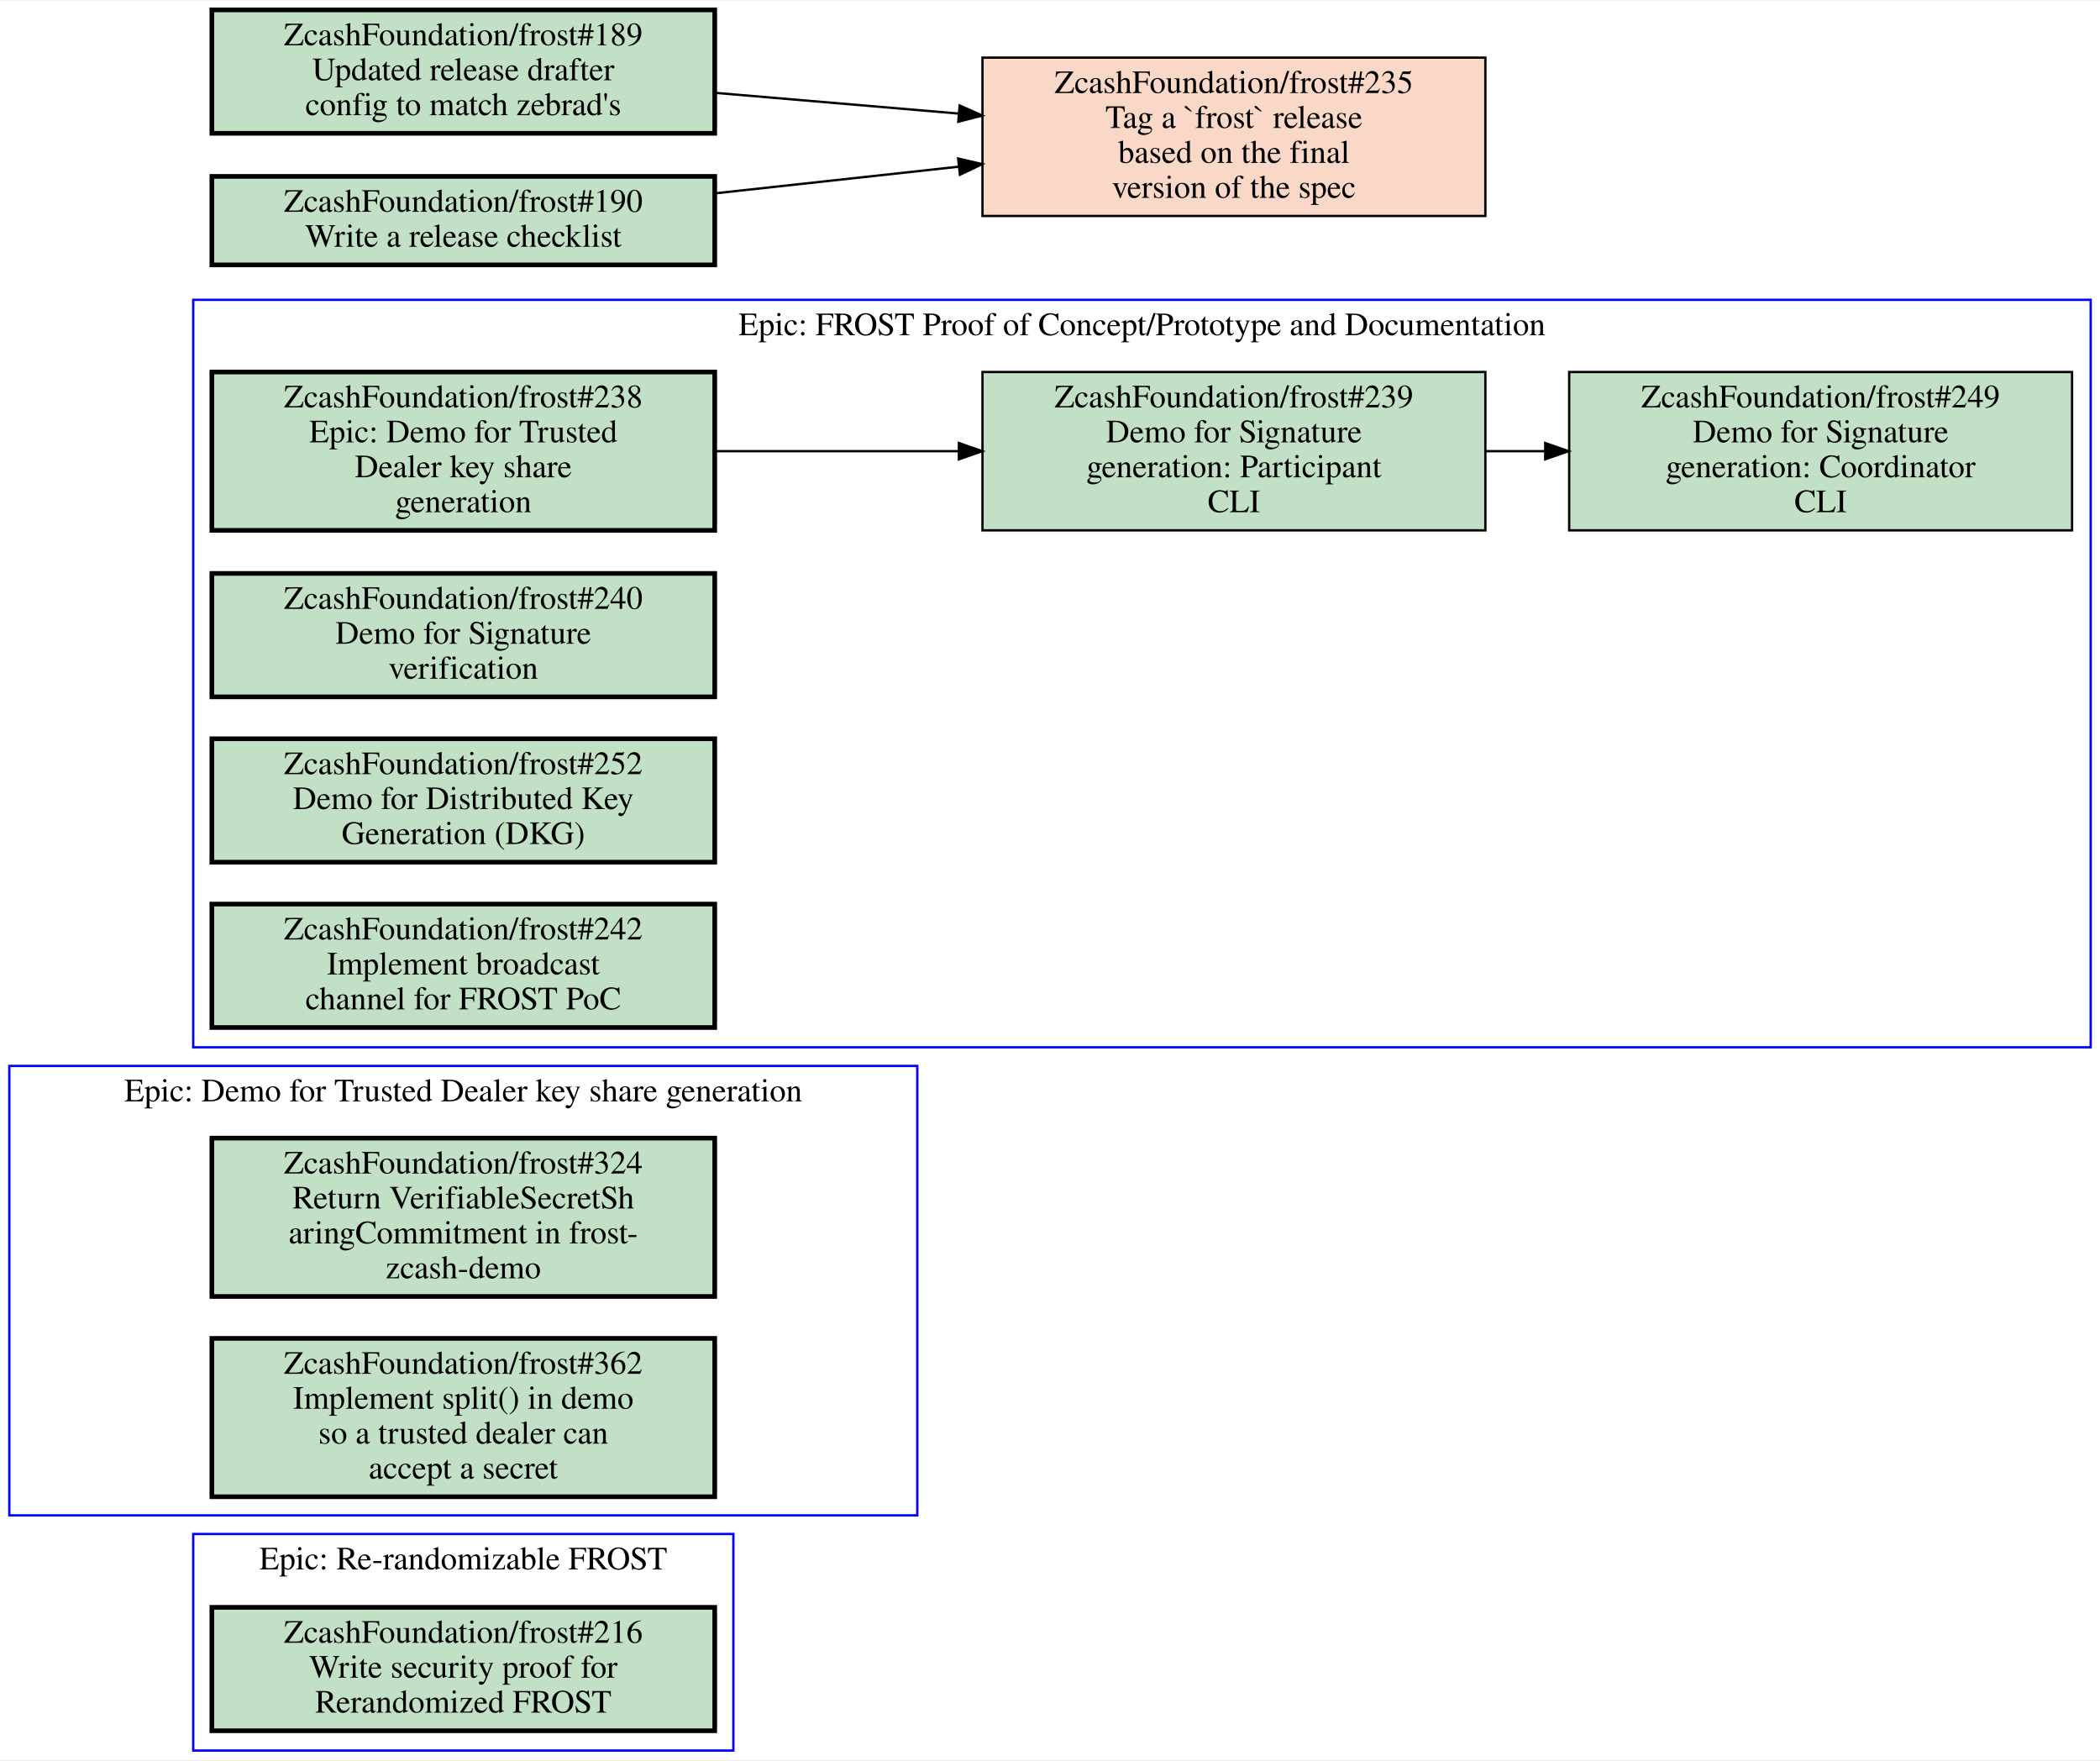
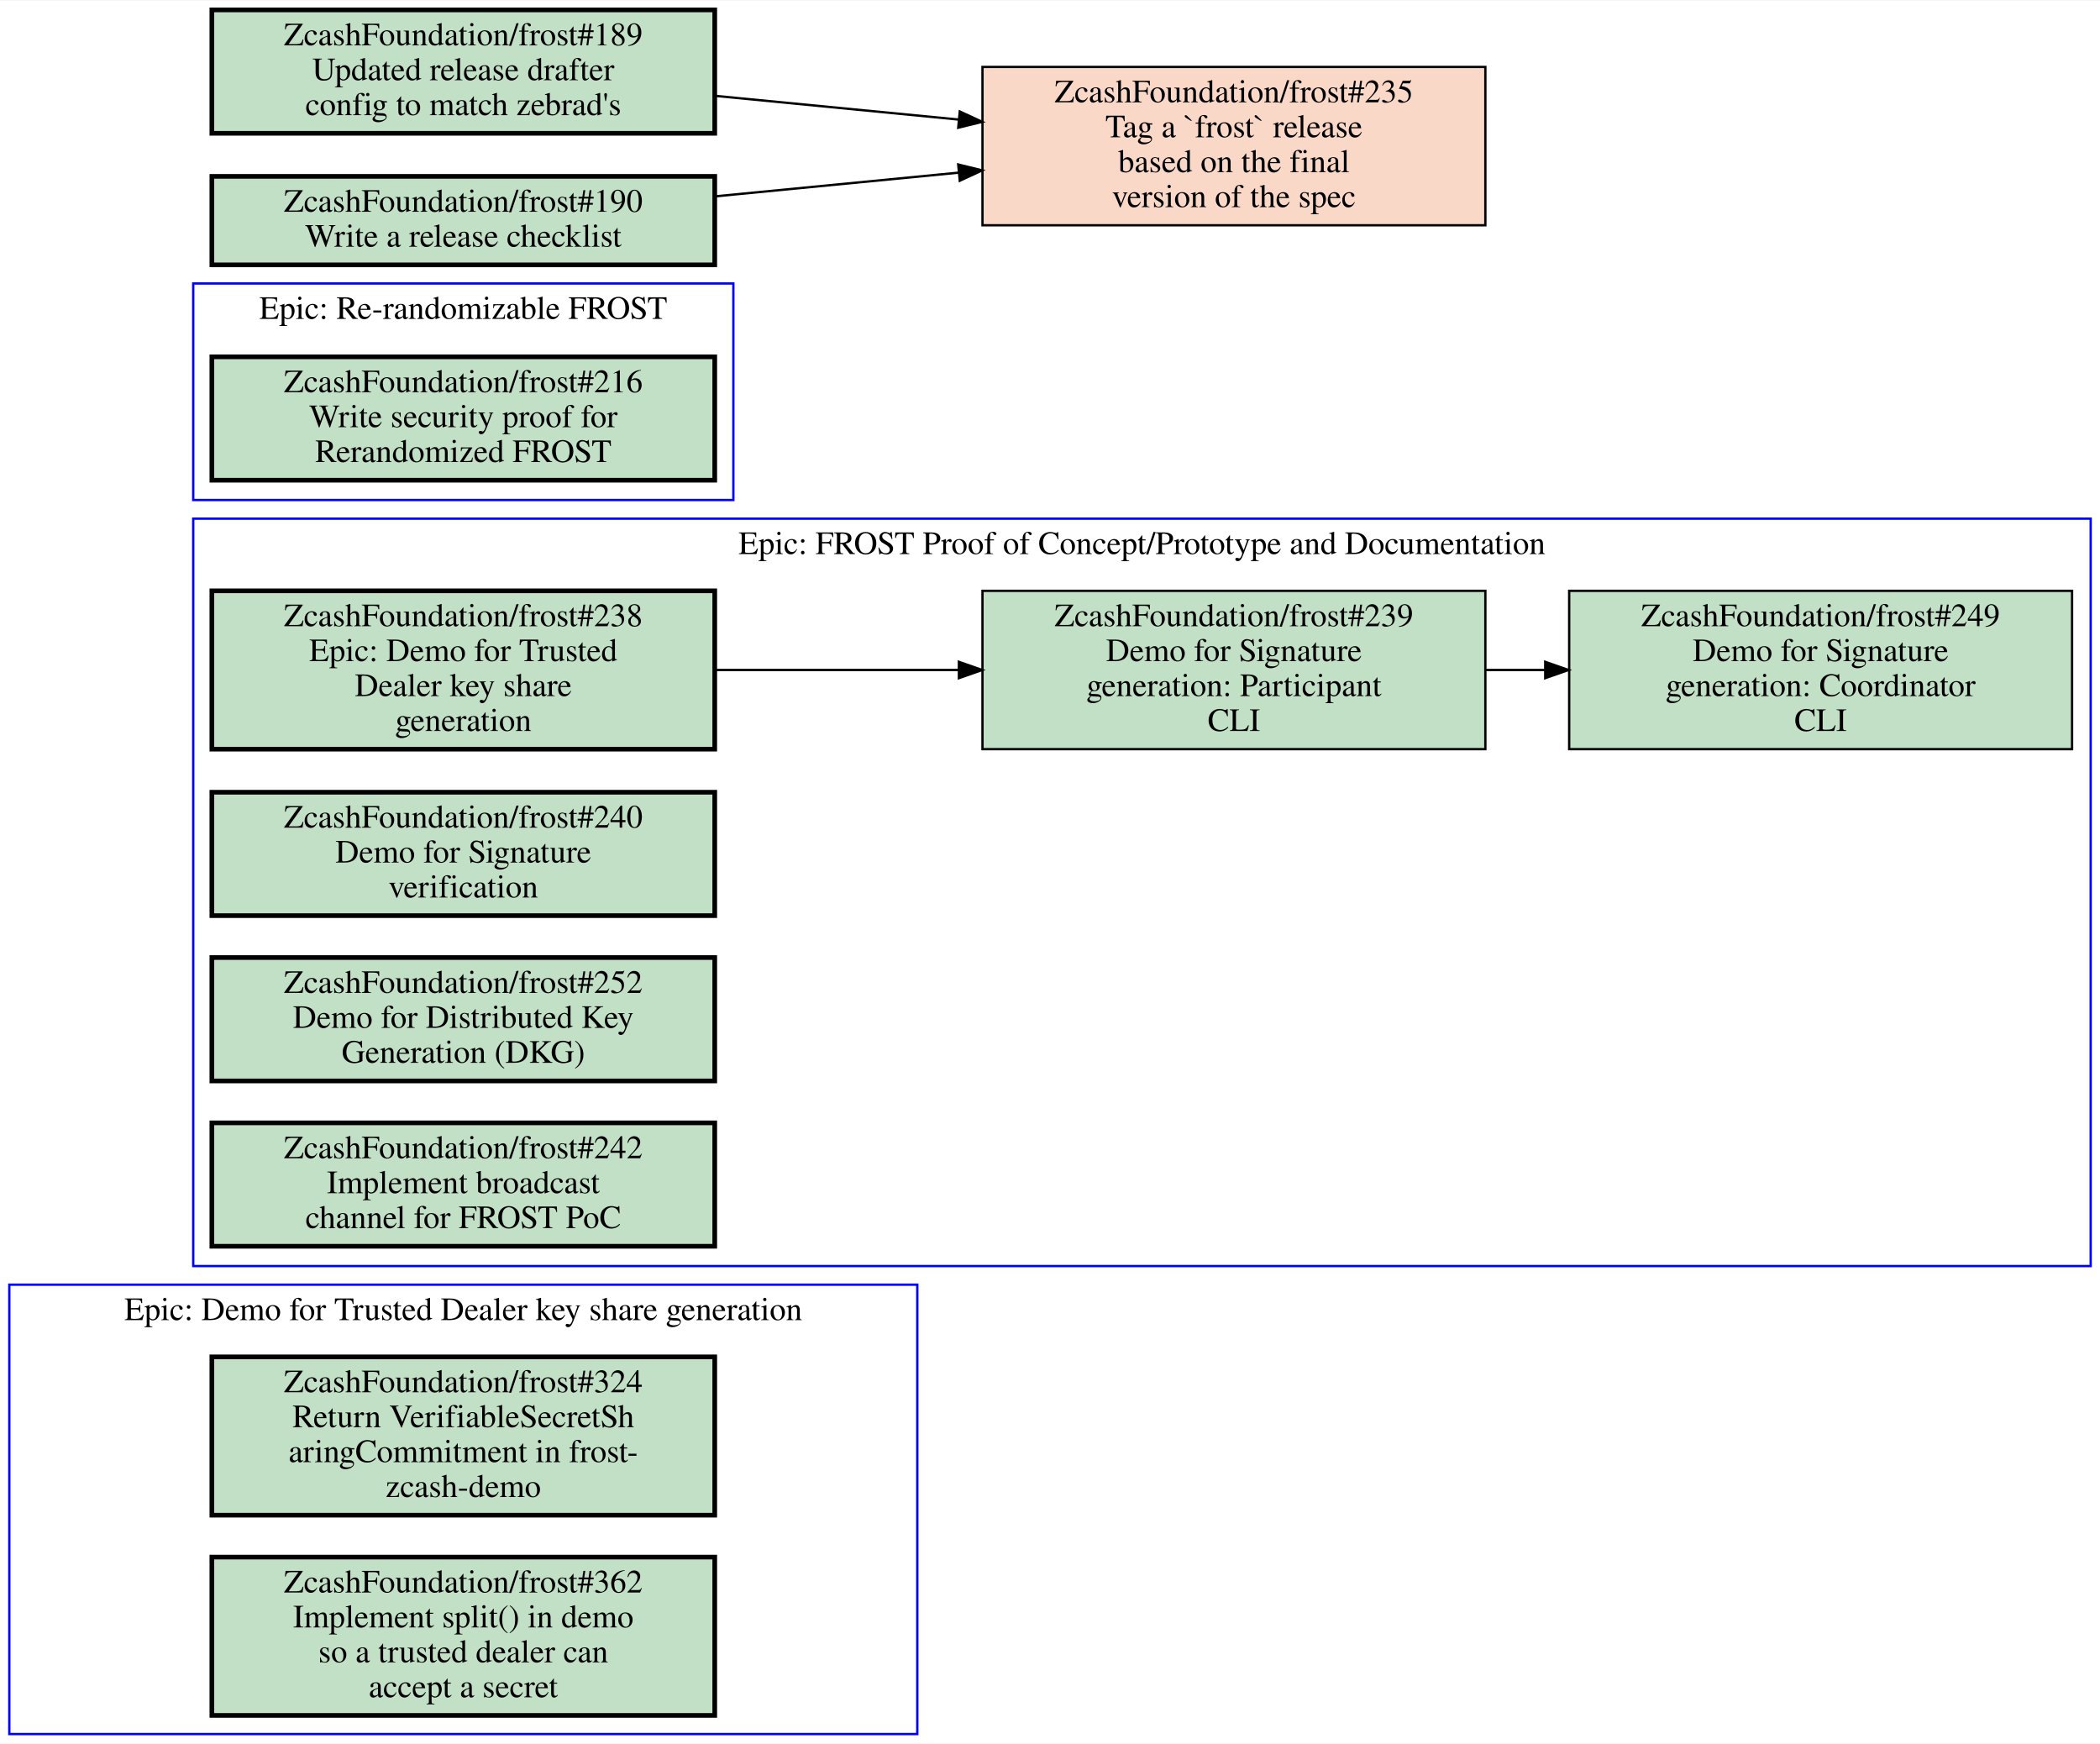
- <svg xmlns="http://www.w3.org/2000/svg" xmlns:xlink="http://www.w3.org/1999/xlink" width="902pt" height="756pt" viewBox="0.00 0.00 902.00 755.50">
-   <g id="graph0" class="graph" transform="scale(1 1) rotate(0) translate(4 751.5)">
-     <polygon fill="white" stroke="transparent" points="-4,4 -4,-751.5 898,-751.5 898,4 -4,4" />
+ <svg xmlns="http://www.w3.org/2000/svg" xmlns:xlink="http://www.w3.org/1999/xlink" width="902pt" height="749pt" viewBox="0.00 0.00 902.00 748.50">
+   <g id="graph0" class="graph" transform="scale(1 1) rotate(0) translate(4 744.5)">
+     <polygon fill="white" stroke="transparent" points="-4,4 -4,-744.5 898,-744.5 898,4 -4,4" />
    <g id="clust1" class="cluster">
-       <polygon fill="none" stroke="blue" points="79,0 79,-93 311,-93 311,0 79,0" />
-       <text text-anchor="middle" x="195" y="-77.8" font-family="Times,serif" font-size="14.00">Epic: Re-randomizable FROST</text>
+       <polygon fill="none" stroke="blue" points="79,-201 79,-522 894,-522 894,-201 79,-201" />
+       <text text-anchor="middle" x="486.5" y="-506.8" font-family="Times,serif" font-size="14.00">Epic: FROST Proof of Concept/Prototype and Documentation</text>
    </g>
    <g id="clust2" class="cluster">
-       <polygon fill="none" stroke="blue" points="79,-302 79,-623 894,-623 894,-302 79,-302" />
-       <text text-anchor="middle" x="486.5" y="-607.8" font-family="Times,serif" font-size="14.00">Epic: FROST Proof of Concept/Prototype and Documentation</text>
+       <polygon fill="none" stroke="blue" points="0,0 0,-193 390,-193 390,0 0,0" />
+       <text text-anchor="middle" x="195" y="-177.8" font-family="Times,serif" font-size="14.00">Epic: Demo for Trusted Dealer key share generation</text>
    </g>
    <g id="clust3" class="cluster">
-       <polygon fill="none" stroke="blue" points="0,-101 0,-294 390,-294 390,-101 0,-101" />
-       <text text-anchor="middle" x="195" y="-278.8" font-family="Times,serif" font-size="14.00">Epic: Demo for Trusted Dealer key share generation</text>
+       <polygon fill="none" stroke="blue" points="79,-530 79,-623 311,-623 311,-530 79,-530" />
+       <text text-anchor="middle" x="195" y="-607.8" font-family="Times,serif" font-size="14.00">Epic: Re-randomizable FROST</text>
    </g>
    <g id="node1" class="node open">
      <g id="a_node1">
-         <a xlink:href="https://github.com/ZcashFoundation/frost/issues/216" xlink:title="ZcashFoundation/frost#216&#10;Write security proof for&#10;Rerandomized FROST" target="_blank">
-           <polygon fill="#c2e0c6" stroke="black" stroke-width="2" points="303,-61.5 87,-61.5 87,-8.5 303,-8.5 303,-61.5" />
-           <text text-anchor="middle" x="195" y="-46.3" font-family="Times,serif" font-size="14.00">ZcashFoundation/frost#216</text>
-           <text text-anchor="middle" x="195" y="-31.3" font-family="Times,serif" font-size="14.00">Write security proof for</text>
-           <text text-anchor="middle" x="195" y="-16.3" font-family="Times,serif" font-size="14.00">Rerandomized FROST</text>
+         <a xlink:href="https://github.com/ZcashFoundation/frost/issues/238" xlink:title="ZcashFoundation/frost#238&#10;Epic: Demo for Trusted&#10;Dealer key share&#10;generation" target="_blank">
+           <polygon fill="#c2e0c6" stroke="black" stroke-width="2" points="303,-491 87,-491 87,-423 303,-423 303,-491" />
+           <text text-anchor="middle" x="195" y="-475.8" font-family="Times,serif" font-size="14.00">ZcashFoundation/frost#238</text>
+           <text text-anchor="middle" x="195" y="-460.8" font-family="Times,serif" font-size="14.00">Epic: Demo for Trusted</text>
+           <text text-anchor="middle" x="195" y="-445.8" font-family="Times,serif" font-size="14.00">Dealer key share</text>
+           <text text-anchor="middle" x="195" y="-430.8" font-family="Times,serif" font-size="14.00">generation</text>
        </a>
      </g>
    </g>
    <g id="node2" class="node open">
      <g id="a_node2">
-         <a xlink:href="https://github.com/ZcashFoundation/frost/issues/238" xlink:title="ZcashFoundation/frost#238&#10;Epic: Demo for Trusted&#10;Dealer key share&#10;generation" target="_blank">
-           <polygon fill="#c2e0c6" stroke="black" stroke-width="2" points="303,-592 87,-592 87,-524 303,-524 303,-592" />
-           <text text-anchor="middle" x="195" y="-576.8" font-family="Times,serif" font-size="14.00">ZcashFoundation/frost#238</text>
-           <text text-anchor="middle" x="195" y="-561.8" font-family="Times,serif" font-size="14.00">Epic: Demo for Trusted</text>
-           <text text-anchor="middle" x="195" y="-546.8" font-family="Times,serif" font-size="14.00">Dealer key share</text>
-           <text text-anchor="middle" x="195" y="-531.8" font-family="Times,serif" font-size="14.00">generation</text>
-         </a>
-       </g>
-     </g>
-     <g id="node3" class="node open">
-       <g id="a_node3">
        <a xlink:href="https://github.com/ZcashFoundation/frost/issues/239" xlink:title="ZcashFoundation/frost#239&#10;Demo for Signature&#10;generation: Participant&#10;CLI" target="_blank">
-           <polygon fill="#c2e0c6" stroke="black" points="634,-592 418,-592 418,-524 634,-524 634,-592" />
-           <text text-anchor="middle" x="526" y="-576.8" font-family="Times,serif" font-size="14.00">ZcashFoundation/frost#239</text>
-           <text text-anchor="middle" x="526" y="-561.8" font-family="Times,serif" font-size="14.00">Demo for Signature</text>
-           <text text-anchor="middle" x="526" y="-546.8" font-family="Times,serif" font-size="14.00">generation: Participant</text>
-           <text text-anchor="middle" x="526" y="-531.8" font-family="Times,serif" font-size="14.00">CLI</text>
+           <polygon fill="#c2e0c6" stroke="black" points="634,-491 418,-491 418,-423 634,-423 634,-491" />
+           <text text-anchor="middle" x="526" y="-475.8" font-family="Times,serif" font-size="14.00">ZcashFoundation/frost#239</text>
+           <text text-anchor="middle" x="526" y="-460.8" font-family="Times,serif" font-size="14.00">Demo for Signature</text>
+           <text text-anchor="middle" x="526" y="-445.8" font-family="Times,serif" font-size="14.00">generation: Participant</text>
+           <text text-anchor="middle" x="526" y="-430.8" font-family="Times,serif" font-size="14.00">CLI</text>
        </a>
      </g>
    </g>
    <g id="edge1" class="edge">
-       <path fill="none" stroke="black" d="M303.27,-558C336.72,-558 373.78,-558 407.87,-558" />
-       <polygon fill="black" stroke="black" points="407.87,-561.5 417.87,-558 407.87,-554.5 407.87,-561.5" />
+       <path fill="none" stroke="black" d="M303.27,-457C336.72,-457 373.78,-457 407.87,-457" />
+       <polygon fill="black" stroke="black" points="407.87,-460.5 417.87,-457 407.87,-453.5 407.87,-460.5" />
    </g>
-     <g id="node4" class="node open">
-       <g id="a_node4">
+     <g id="node3" class="node open">
+       <g id="a_node3">
        <a xlink:href="https://github.com/ZcashFoundation/frost/issues/249" xlink:title="ZcashFoundation/frost#249&#10;Demo for Signature&#10;generation: Coordinator&#10;CLI" target="_blank">
-           <polygon fill="#c2e0c6" stroke="black" points="886,-592 670,-592 670,-524 886,-524 886,-592" />
-           <text text-anchor="middle" x="778" y="-576.8" font-family="Times,serif" font-size="14.00">ZcashFoundation/frost#249</text>
-           <text text-anchor="middle" x="778" y="-561.8" font-family="Times,serif" font-size="14.00">Demo for Signature</text>
-           <text text-anchor="middle" x="778" y="-546.8" font-family="Times,serif" font-size="14.00">generation: Coordinator</text>
-           <text text-anchor="middle" x="778" y="-531.8" font-family="Times,serif" font-size="14.00">CLI</text>
+           <polygon fill="#c2e0c6" stroke="black" points="886,-491 670,-491 670,-423 886,-423 886,-491" />
+           <text text-anchor="middle" x="778" y="-475.8" font-family="Times,serif" font-size="14.00">ZcashFoundation/frost#249</text>
+           <text text-anchor="middle" x="778" y="-460.8" font-family="Times,serif" font-size="14.00">Demo for Signature</text>
+           <text text-anchor="middle" x="778" y="-445.8" font-family="Times,serif" font-size="14.00">generation: Coordinator</text>
+           <text text-anchor="middle" x="778" y="-430.8" font-family="Times,serif" font-size="14.00">CLI</text>
        </a>
      </g>
    </g>
    <g id="edge2" class="edge">
-       <path fill="none" stroke="black" d="M634.11,-558C642.5,-558 650.99,-558 659.44,-558" />
-       <polygon fill="black" stroke="black" points="659.71,-561.5 669.71,-558 659.71,-554.5 659.71,-561.5" />
+       <path fill="none" stroke="black" d="M634.11,-457C642.5,-457 650.99,-457 659.44,-457" />
+       <polygon fill="black" stroke="black" points="659.71,-460.5 669.71,-457 659.71,-453.5 659.71,-460.5" />
+     </g>
+     <g id="node4" class="node open">
+       <g id="a_node4">
+         <a xlink:href="https://github.com/ZcashFoundation/frost/issues/240" xlink:title="ZcashFoundation/frost#240&#10;Demo for Signature&#10;verification" target="_blank">
+           <polygon fill="#c2e0c6" stroke="black" stroke-width="2" points="303,-404.5 87,-404.5 87,-351.5 303,-351.5 303,-404.5" />
+           <text text-anchor="middle" x="195" y="-389.3" font-family="Times,serif" font-size="14.00">ZcashFoundation/frost#240</text>
+           <text text-anchor="middle" x="195" y="-374.3" font-family="Times,serif" font-size="14.00">Demo for Signature</text>
+           <text text-anchor="middle" x="195" y="-359.3" font-family="Times,serif" font-size="14.00">verification</text>
+         </a>
+       </g>
    </g>
    <g id="node5" class="node open">
      <g id="a_node5">
-         <a xlink:href="https://github.com/ZcashFoundation/frost/issues/240" xlink:title="ZcashFoundation/frost#240&#10;Demo for Signature&#10;verification" target="_blank">
-           <polygon fill="#c2e0c6" stroke="black" stroke-width="2" points="303,-505.5 87,-505.5 87,-452.5 303,-452.5 303,-505.5" />
-           <text text-anchor="middle" x="195" y="-490.3" font-family="Times,serif" font-size="14.00">ZcashFoundation/frost#240</text>
-           <text text-anchor="middle" x="195" y="-475.3" font-family="Times,serif" font-size="14.00">Demo for Signature</text>
-           <text text-anchor="middle" x="195" y="-460.3" font-family="Times,serif" font-size="14.00">verification</text>
+         <a xlink:href="https://github.com/ZcashFoundation/frost/issues/252" xlink:title="ZcashFoundation/frost#252&#10;Demo for Distributed Key&#10;Generation (DKG)" target="_blank">
+           <polygon fill="#c2e0c6" stroke="black" stroke-width="2" points="303,-333.5 87,-333.5 87,-280.5 303,-280.5 303,-333.5" />
+           <text text-anchor="middle" x="195" y="-318.3" font-family="Times,serif" font-size="14.00">ZcashFoundation/frost#252</text>
+           <text text-anchor="middle" x="195" y="-303.3" font-family="Times,serif" font-size="14.00">Demo for Distributed Key</text>
+           <text text-anchor="middle" x="195" y="-288.3" font-family="Times,serif" font-size="14.00">Generation (DKG)</text>
        </a>
      </g>
    </g>
    <g id="node6" class="node open">
      <g id="a_node6">
-         <a xlink:href="https://github.com/ZcashFoundation/frost/issues/252" xlink:title="ZcashFoundation/frost#252&#10;Demo for Distributed Key&#10;Generation (DKG)" target="_blank">
-           <polygon fill="#c2e0c6" stroke="black" stroke-width="2" points="303,-434.5 87,-434.5 87,-381.5 303,-381.5 303,-434.5" />
-           <text text-anchor="middle" x="195" y="-419.3" font-family="Times,serif" font-size="14.00">ZcashFoundation/frost#252</text>
-           <text text-anchor="middle" x="195" y="-404.3" font-family="Times,serif" font-size="14.00">Demo for Distributed Key</text>
-           <text text-anchor="middle" x="195" y="-389.3" font-family="Times,serif" font-size="14.00">Generation (DKG)</text>
+         <a xlink:href="https://github.com/ZcashFoundation/frost/issues/242" xlink:title="ZcashFoundation/frost#242&#10;Implement broadcast&#10;channel for FROST PoC" target="_blank">
+           <polygon fill="#c2e0c6" stroke="black" stroke-width="2" points="303,-262.5 87,-262.5 87,-209.5 303,-209.5 303,-262.5" />
+           <text text-anchor="middle" x="195" y="-247.3" font-family="Times,serif" font-size="14.00">ZcashFoundation/frost#242</text>
+           <text text-anchor="middle" x="195" y="-232.3" font-family="Times,serif" font-size="14.00">Implement broadcast</text>
+           <text text-anchor="middle" x="195" y="-217.3" font-family="Times,serif" font-size="14.00">channel for FROST PoC</text>
        </a>
      </g>
    </g>
    <g id="node7" class="node open">
      <g id="a_node7">
-         <a xlink:href="https://github.com/ZcashFoundation/frost/issues/242" xlink:title="ZcashFoundation/frost#242&#10;Implement broadcast&#10;channel for FROST PoC" target="_blank">
-           <polygon fill="#c2e0c6" stroke="black" stroke-width="2" points="303,-363.5 87,-363.5 87,-310.5 303,-310.5 303,-363.5" />
-           <text text-anchor="middle" x="195" y="-348.3" font-family="Times,serif" font-size="14.00">ZcashFoundation/frost#242</text>
-           <text text-anchor="middle" x="195" y="-333.3" font-family="Times,serif" font-size="14.00">Implement broadcast</text>
-           <text text-anchor="middle" x="195" y="-318.3" font-family="Times,serif" font-size="14.00">channel for FROST PoC</text>
+         <a xlink:href="https://github.com/ZcashFoundation/frost/issues/324" xlink:title="ZcashFoundation/frost#324&#10;Return VerifiableSecretSh&#10;aringCommitment in frost-&#10;zcash-demo" target="_blank">
+           <polygon fill="#c2e0c6" stroke="black" stroke-width="2" points="303,-162 87,-162 87,-94 303,-94 303,-162" />
+           <text text-anchor="middle" x="195" y="-146.8" font-family="Times,serif" font-size="14.00">ZcashFoundation/frost#324</text>
+           <text text-anchor="middle" x="195" y="-131.8" font-family="Times,serif" font-size="14.00">Return VerifiableSecretSh</text>
+           <text text-anchor="middle" x="195" y="-116.8" font-family="Times,serif" font-size="14.00">aringCommitment in frost-</text>
+           <text text-anchor="middle" x="195" y="-101.8" font-family="Times,serif" font-size="14.00">zcash-demo</text>
        </a>
      </g>
    </g>
    <g id="node8" class="node open">
      <g id="a_node8">
-         <a xlink:href="https://github.com/ZcashFoundation/frost/issues/324" xlink:title="ZcashFoundation/frost#324&#10;Return VerifiableSecretSh&#10;aringCommitment in frost-&#10;zcash-demo" target="_blank">
-           <polygon fill="#c2e0c6" stroke="black" stroke-width="2" points="303,-263 87,-263 87,-195 303,-195 303,-263" />
-           <text text-anchor="middle" x="195" y="-247.8" font-family="Times,serif" font-size="14.00">ZcashFoundation/frost#324</text>
-           <text text-anchor="middle" x="195" y="-232.8" font-family="Times,serif" font-size="14.00">Return VerifiableSecretSh</text>
-           <text text-anchor="middle" x="195" y="-217.8" font-family="Times,serif" font-size="14.00">aringCommitment in frost-</text>
-           <text text-anchor="middle" x="195" y="-202.8" font-family="Times,serif" font-size="14.00">zcash-demo</text>
+         <a xlink:href="https://github.com/ZcashFoundation/frost/issues/362" xlink:title="ZcashFoundation/frost#362&#10;Implement split() in demo&#10;so a trusted dealer can&#10;accept a secret" target="_blank">
+           <polygon fill="#c2e0c6" stroke="black" stroke-width="2" points="303,-76 87,-76 87,-8 303,-8 303,-76" />
+           <text text-anchor="middle" x="195" y="-60.8" font-family="Times,serif" font-size="14.00">ZcashFoundation/frost#362</text>
+           <text text-anchor="middle" x="195" y="-45.8" font-family="Times,serif" font-size="14.00">Implement split() in demo</text>
+           <text text-anchor="middle" x="195" y="-30.8" font-family="Times,serif" font-size="14.00">so a trusted dealer can</text>
+           <text text-anchor="middle" x="195" y="-15.8" font-family="Times,serif" font-size="14.00">accept a secret</text>
        </a>
      </g>
    </g>
    <g id="node9" class="node open">
      <g id="a_node9">
-         <a xlink:href="https://github.com/ZcashFoundation/frost/issues/362" xlink:title="ZcashFoundation/frost#362&#10;Implement split() in demo&#10;so a trusted dealer can&#10;accept a secret" target="_blank">
-           <polygon fill="#c2e0c6" stroke="black" stroke-width="2" points="303,-177 87,-177 87,-109 303,-109 303,-177" />
-           <text text-anchor="middle" x="195" y="-161.8" font-family="Times,serif" font-size="14.00">ZcashFoundation/frost#362</text>
-           <text text-anchor="middle" x="195" y="-146.8" font-family="Times,serif" font-size="14.00">Implement split() in demo</text>
-           <text text-anchor="middle" x="195" y="-131.8" font-family="Times,serif" font-size="14.00">so a trusted dealer can</text>
-           <text text-anchor="middle" x="195" y="-116.8" font-family="Times,serif" font-size="14.00">accept a secret</text>
+         <a xlink:href="https://github.com/ZcashFoundation/frost/issues/216" xlink:title="ZcashFoundation/frost#216&#10;Write security proof for&#10;Rerandomized FROST" target="_blank">
+           <polygon fill="#c2e0c6" stroke="black" stroke-width="2" points="303,-591.5 87,-591.5 87,-538.5 303,-538.5 303,-591.5" />
+           <text text-anchor="middle" x="195" y="-576.3" font-family="Times,serif" font-size="14.00">ZcashFoundation/frost#216</text>
+           <text text-anchor="middle" x="195" y="-561.3" font-family="Times,serif" font-size="14.00">Write security proof for</text>
+           <text text-anchor="middle" x="195" y="-546.3" font-family="Times,serif" font-size="14.00">Rerandomized FROST</text>
        </a>
      </g>
    </g>
    <g id="node10" class="node closed">
      <g id="a_node10">
        <a xlink:href="https://github.com/ZcashFoundation/frost/issues/235" xlink:title="ZcashFoundation/frost#235&#10;Tag a `frost` release&#10;based on the final&#10;version of the spec" target="_blank">
-           <polygon fill="#fad8c7" stroke="black" points="634,-727 418,-727 418,-659 634,-659 634,-727" />
-           <text text-anchor="middle" x="526" y="-711.8" font-family="Times,serif" font-size="14.00">ZcashFoundation/frost#235</text>
-           <text text-anchor="middle" x="526" y="-696.8" font-family="Times,serif" font-size="14.00">Tag a `frost` release</text>
-           <text text-anchor="middle" x="526" y="-681.8" font-family="Times,serif" font-size="14.00">based on the final</text>
-           <text text-anchor="middle" x="526" y="-666.8" font-family="Times,serif" font-size="14.00">version of the spec</text>
+           <polygon fill="#fad8c7" stroke="black" points="634,-716 418,-716 418,-648 634,-648 634,-716" />
+           <text text-anchor="middle" x="526" y="-700.8" font-family="Times,serif" font-size="14.00">ZcashFoundation/frost#235</text>
+           <text text-anchor="middle" x="526" y="-685.8" font-family="Times,serif" font-size="14.00">Tag a `frost` release</text>
+           <text text-anchor="middle" x="526" y="-670.8" font-family="Times,serif" font-size="14.00">based on the final</text>
+           <text text-anchor="middle" x="526" y="-655.8" font-family="Times,serif" font-size="14.00">version of the spec</text>
        </a>
      </g>
    </g>
    <g id="node11" class="node open">
      <g id="a_node11">
        <a xlink:href="https://github.com/ZcashFoundation/frost/issues/189" xlink:title="ZcashFoundation/frost#189&#10;Updated release drafter&#10;config to match zebrad's" target="_blank">
-           <polygon fill="#c2e0c6" stroke="black" stroke-width="2" points="303,-747.5 87,-747.5 87,-694.5 303,-694.5 303,-747.5" />
-           <text text-anchor="middle" x="195" y="-732.3" font-family="Times,serif" font-size="14.00">ZcashFoundation/frost#189</text>
-           <text text-anchor="middle" x="195" y="-717.3" font-family="Times,serif" font-size="14.00">Updated release drafter</text>
-           <text text-anchor="middle" x="195" y="-702.3" font-family="Times,serif" font-size="14.00">config to match zebrad's</text>
+           <polygon fill="#c2e0c6" stroke="black" stroke-width="2" points="303,-740.5 87,-740.5 87,-687.5 303,-687.5 303,-740.5" />
+           <text text-anchor="middle" x="195" y="-725.3" font-family="Times,serif" font-size="14.00">ZcashFoundation/frost#189</text>
+           <text text-anchor="middle" x="195" y="-710.3" font-family="Times,serif" font-size="14.00">Updated release drafter</text>
+           <text text-anchor="middle" x="195" y="-695.3" font-family="Times,serif" font-size="14.00">config to match zebrad's</text>
        </a>
      </g>
    </g>
    <g id="edge3" class="edge">
-       <path fill="none" stroke="black" d="M303.27,-711.87C336.72,-709.02 373.78,-705.87 407.87,-702.97" />
-       <polygon fill="black" stroke="black" points="408.2,-706.45 417.87,-702.12 407.61,-699.48 408.2,-706.45" />
+       <path fill="none" stroke="black" d="M303.27,-703.57C336.72,-700.31 373.78,-696.71 407.87,-693.39" />
+       <polygon fill="black" stroke="black" points="408.25,-696.87 417.87,-692.42 407.58,-689.9 408.25,-696.87" />
    </g>
    <g id="node12" class="node open">
      <g id="a_node12">
        <a xlink:href="https://github.com/ZcashFoundation/frost/issues/190" xlink:title="ZcashFoundation/frost#190&#10;Write a release checklist" target="_blank">
-           <polygon fill="#c2e0c6" stroke="black" stroke-width="2" points="303,-676 87,-676 87,-638 303,-638 303,-676" />
-           <text text-anchor="middle" x="195" y="-660.8" font-family="Times,serif" font-size="14.00">ZcashFoundation/frost#190</text>
-           <text text-anchor="middle" x="195" y="-645.8" font-family="Times,serif" font-size="14.00">Write a release checklist</text>
+           <polygon fill="#c2e0c6" stroke="black" stroke-width="2" points="303,-669 87,-669 87,-631 303,-631 303,-669" />
+           <text text-anchor="middle" x="195" y="-653.8" font-family="Times,serif" font-size="14.00">ZcashFoundation/frost#190</text>
+           <text text-anchor="middle" x="195" y="-638.8" font-family="Times,serif" font-size="14.00">Write a release checklist</text>
        </a>
      </g>
    </g>
    <g id="edge4" class="edge">
-       <path fill="none" stroke="black" d="M303.27,-668.74C336.72,-672.4 373.78,-676.45 407.87,-680.18" />
-       <polygon fill="black" stroke="black" points="407.55,-683.67 417.87,-681.28 408.31,-676.71 407.55,-683.67" />
+       <path fill="none" stroke="black" d="M303.27,-660.43C336.72,-663.69 373.78,-667.29 407.87,-670.61" />
+       <polygon fill="black" stroke="black" points="407.58,-674.1 417.87,-671.58 408.25,-667.13 407.58,-674.1" />
    </g>
  </g>
</svg>
